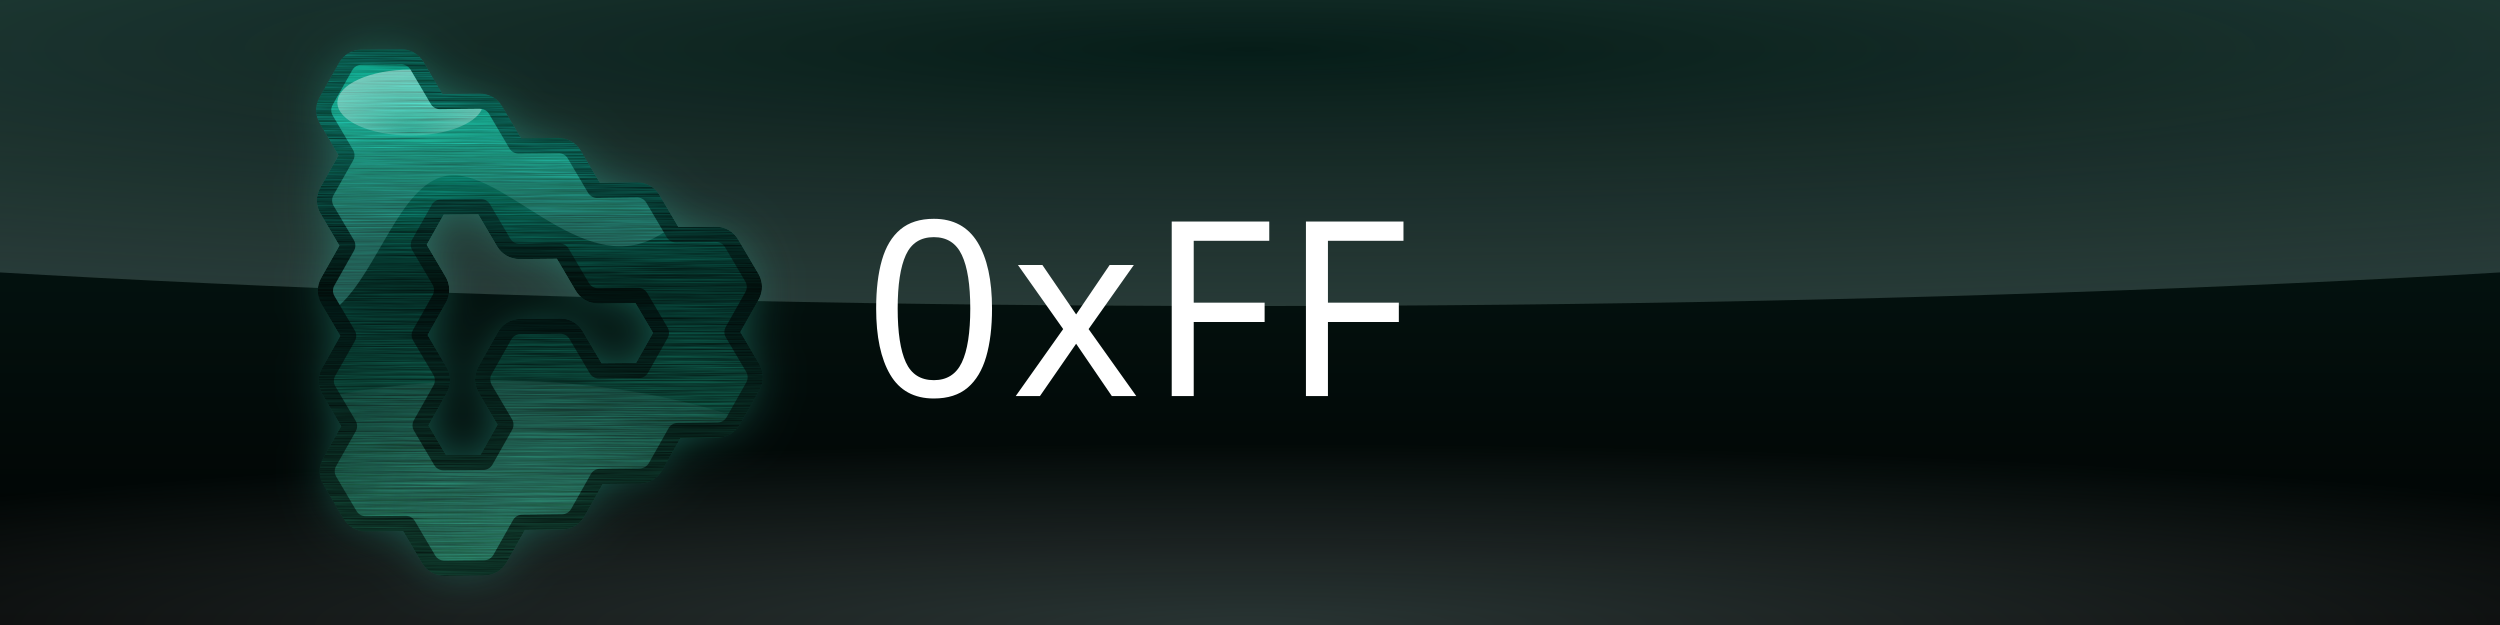
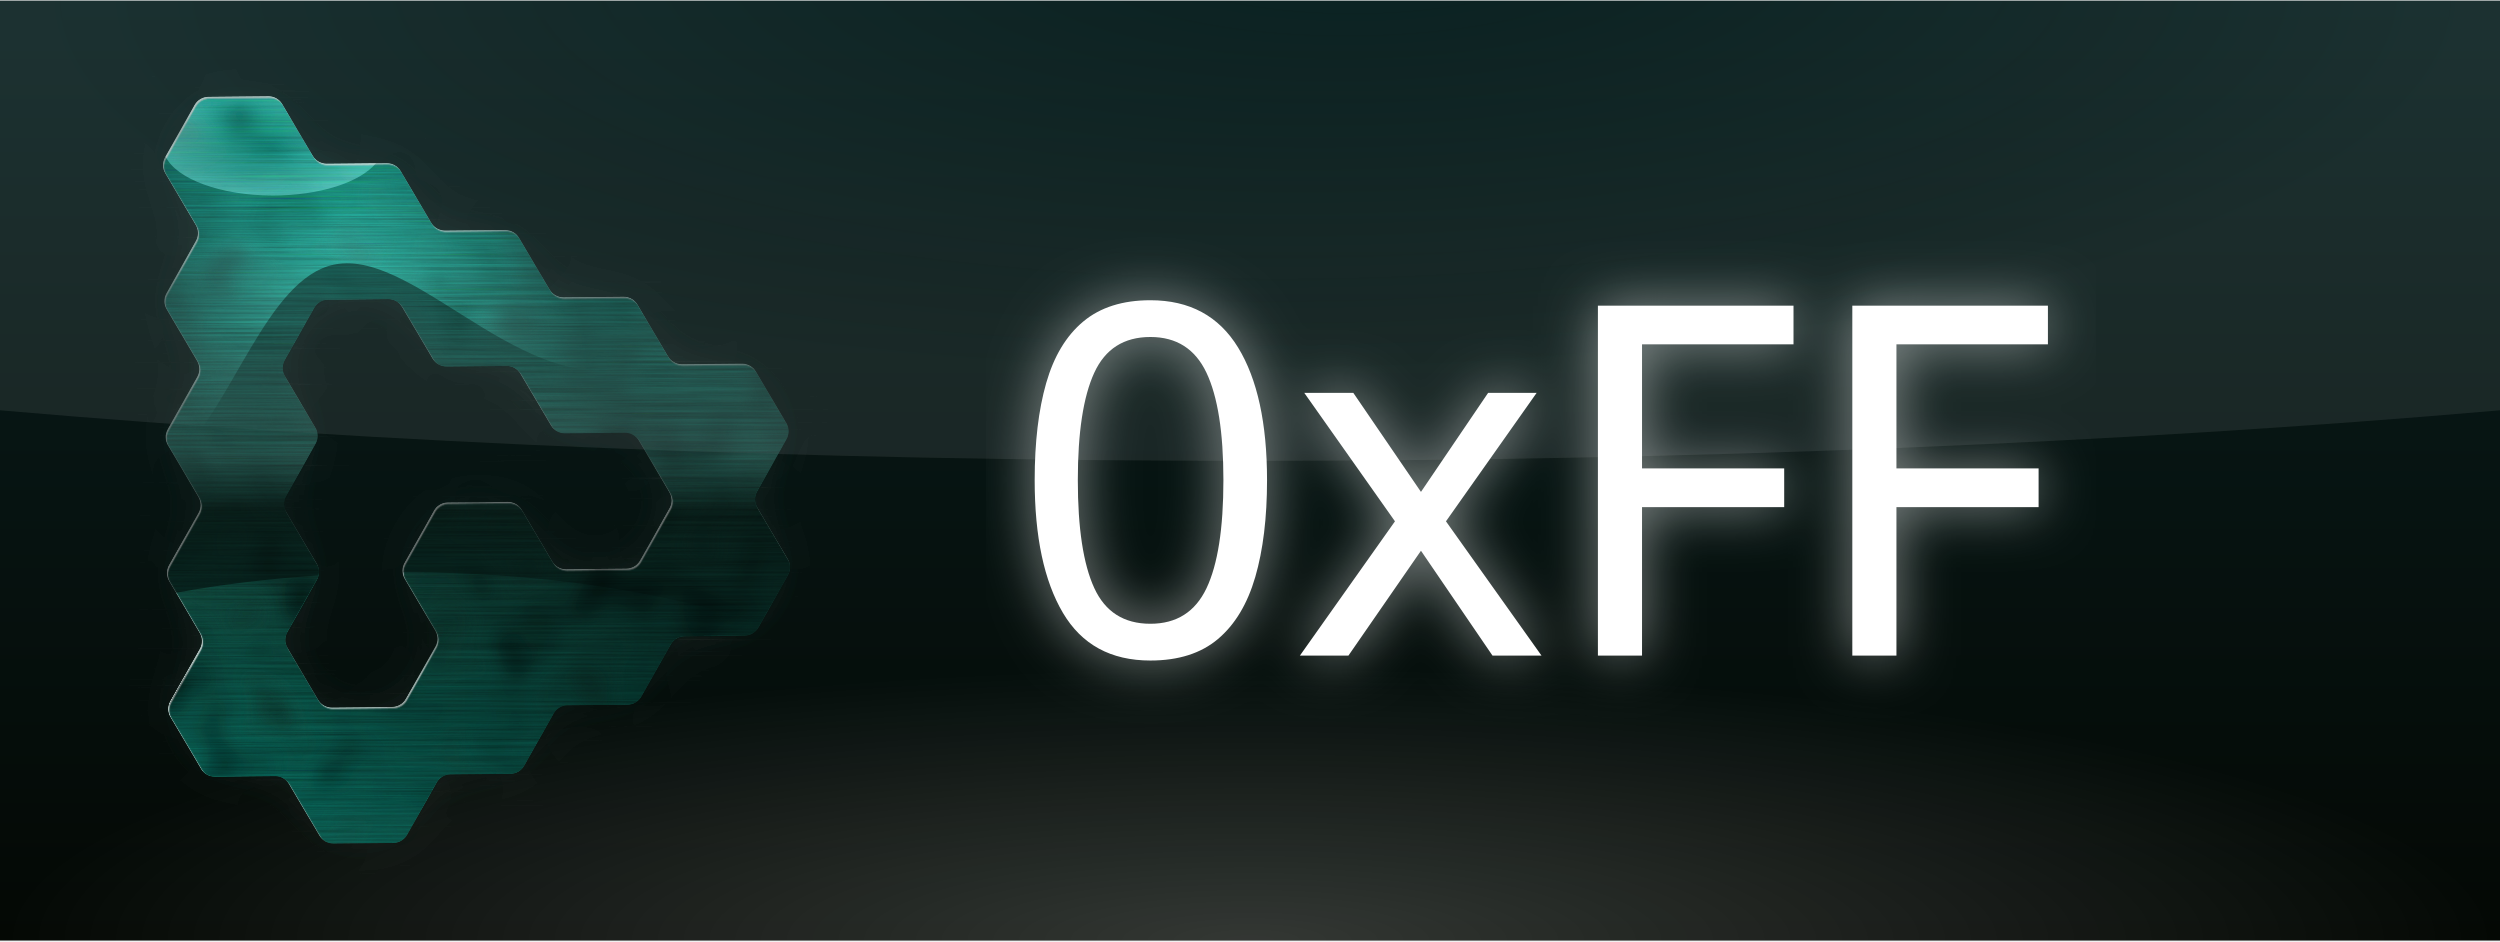
- <svg xmlns="http://www.w3.org/2000/svg" xmlns:xlink="http://www.w3.org/1999/xlink" width="2048" height="512" viewBox="0 0 682.667 170.667" version="1.1" id="svg1" xml:space="preserve">
+ <svg xmlns="http://www.w3.org/2000/svg" xmlns:xlink="http://www.w3.org/1999/xlink" width="1360" height="512" viewBox="0 0 453.334 170.667" version="1.1" id="svg1" xml:space="preserve">
  <defs id="defs1">
    <rect x="1484" y="1212" width="713.296" height="66.586" id="rect4" />
    <rect x="546" y="154" width="622.428" height="225.992" id="rect3" />
    <rect x="520" y="158" width="1342" height="222" id="rect2" />
    <rect x="444.063" y="62.225" width="691.931" height="71.43" id="rect1" />
    <rect x="1484" y="1212" width="1226.871" height="63.757" id="rect4-7" />
-     <linearGradient id="linearGradient12">
-       <stop style="stop-color:#a8dad5;stop-opacity:0.237;" offset="0" id="stop12" />
-       <stop style="stop-color:#e3f9f6;stop-opacity:0;" offset="1" id="stop11" />
-     </linearGradient>
-     <linearGradient id="linearGradient10">
-       <stop style="stop-color:#e1fbf8;stop-opacity:0;" offset="0" id="stop10" />
-       <stop style="stop-color:#aed4d1;stop-opacity:0.212;" offset="1" id="stop9" />
-     </linearGradient>
-     <linearGradient id="linearGradient5">
-       <stop style="stop-color:#061f1a;stop-opacity:1;" offset="0" id="stop5" />
-       <stop style="stop-color:#000000;stop-opacity:1;" offset="1" id="stop6" />
-     </linearGradient>
-     <linearGradient id="linearGradient59">
-       <stop style="stop-color:#90f2e5;stop-opacity:0.262;" offset="0" id="stop58" />
-       <stop style="stop-color:#e1fbf8;stop-opacity:0;" offset="1" id="stop59" />
-     </linearGradient>
-     <linearGradient id="linearGradient49">
-       <stop style="stop-color:#ffffff;stop-opacity:0.169;" offset="0" id="stop49" />
-       <stop style="stop-color:#ffffff;stop-opacity:0.846;" offset="1" id="stop48" />
-     </linearGradient>
-     <linearGradient id="linearGradient37">
-       <stop style="stop-color:#71eedf;stop-opacity:0.438;" offset="0" id="stop37" />
-       <stop style="stop-color:#e1fbf8;stop-opacity:0;" offset="1" id="stop38" />
-     </linearGradient>
    <linearGradient id="swatch17">
      <stop style="stop-color:#000000;stop-opacity:1;" offset="0" id="stop17" />
-     </linearGradient>
-     <linearGradient id="linearGradient16">
-       <stop style="stop-color:#134837;stop-opacity:1;" offset="0" id="stop13" />
-       <stop style="stop-color:#03211d;stop-opacity:1;" offset="0.503" id="stop14" />
-       <stop style="stop-color:#031914;stop-opacity:1;" offset="0.553" id="stop15" />
-       <stop style="stop-color:#0e8272;stop-opacity:1;" offset="0.885" id="stop16" />
-     </linearGradient>
-     <linearGradient id="linearGradient81-8">
-       <stop style="stop-color:#1f8769;stop-opacity:1;" offset="0" id="stop81-3" />
-       <stop style="stop-color:#084c40;stop-opacity:1;" offset="0.503" id="stop1" />
-       <stop style="stop-color:#074136;stop-opacity:1;" offset="0.553" id="stop2" />
-       <stop style="stop-color:#11d2b6;stop-opacity:1;" offset="0.885" id="stop82-7" />
    </linearGradient>
    <rect x="1484" y="1212" width="713.296" height="66.586" id="rect4-2" />
    <rect x="546" y="154" width="622.428" height="225.992" id="rect3-9" />
    <rect x="520" y="158" width="1342" height="222" id="rect2-5" />
    <rect x="444.063" y="62.225" width="691.931" height="71.43" id="rect1-5" />
    <rect x="1484" y="1212" width="1226.871" height="63.757" id="rect4-7-0" />
-     <linearGradient xlink:href="#linearGradient81-8" id="linearGradient82-5" x1="7.843" y1="156.935" x2="7.843" y2="18.102" gradientUnits="userSpaceOnUse" />
-     <linearGradient xlink:href="#linearGradient16" id="linearGradient13" x1="13.748" y1="146.034" x2="13.748" y2="29.003" gradientUnits="userSpaceOnUse" />
-     <linearGradient xlink:href="#linearGradient37" id="linearGradient38" x1="62.244" y1="73.355" x2="85.195" y2="-30.058" gradientUnits="userSpaceOnUse" gradientTransform="matrix(0.4706282,-0.09763492,0.1044491,0.6540577,57.99595,-248.2573)" />
-     <radialGradient xlink:href="#linearGradient49" id="radialGradient50" cx="52.466" cy="38.855" fx="52.466" fy="38.855" r="11.667" gradientTransform="matrix(3.231224,-0.05071122,-1.7588249e-7,2.021641,-78.38352,-328.5389)" gradientUnits="userSpaceOnUse" />
-     <radialGradient xlink:href="#linearGradient59" id="radialGradient58" cx="87.267" cy="154.833" fx="87.267" fy="154.833" r="53.727" gradientTransform="matrix(1.5523,-0.03451757,0.03060633,1.376406,-18.57324,-359.2038)" gradientUnits="userSpaceOnUse" />
-     <linearGradient xlink:href="#linearGradient5" id="linearGradient6" x1="-156.667" y1="-21.333" x2="-156.667" y2="149.333" gradientUnits="userSpaceOnUse" gradientTransform="matrix(4,0,0,1,691.6372,289.6517)" />
-     <radialGradient xlink:href="#linearGradient10" id="radialGradient8" cx="-156.667" cy="16.709" fx="-156.667" fy="16.709" r="109.837" gradientTransform="matrix(6.283262,0,0,0.638632,1049.348,271.0639)" gradientUnits="userSpaceOnUse" />
-     <radialGradient xlink:href="#linearGradient12" id="radialGradient10" gradientUnits="userSpaceOnUse" gradientTransform="matrix(4.448587,0,0,0.4521553,761.9158,431.4297)" cx="-156.667" cy="16.709" fx="-156.667" fy="16.709" r="109.837" />
-     <filter style="color-interpolation-filters:sRGB" id="filter14" x="-0.155" y="-0.13" width="1.31" height="1.26">
-       <feGaussianBlur stdDeviation="7.342" id="feGaussianBlur14" />
-     </filter>
+     <linearGradient xlink:href="#linearGradient5-2" id="linearGradient6" x1="-156.667" y1="-21.333" x2="-156.667" y2="149.333" gradientUnits="userSpaceOnUse" gradientTransform="matrix(4,0,0,1,691.6372,289.6517)" />
+     <radialGradient xlink:href="#linearGradient10-1" id="radialGradient8" cx="-133.939" cy="-421.023" fx="-122.985" fy="-439.466" r="109.837" gradientTransform="matrix(3.107629,-0.00105761,4.9153695e-4,0.6386319,624.2156,270.9222)" gradientUnits="userSpaceOnUse" />
+     <radialGradient xlink:href="#linearGradient12-5" id="radialGradient10" gradientUnits="userSpaceOnUse" gradientTransform="matrix(3.107628,0.00105829,-3.4823717e-4,0.4521552,594.6801,431.5615)" cx="-124.565" cy="-571.879" fx="-124.565" fy="-571.879" r="109.837" />
    <rect x="1484" y="1212" width="713.296" height="66.586" id="rect4-1" />
    <rect x="546" y="154" width="622.428" height="225.992" id="rect3-1" />
    <rect x="520" y="158" width="1342" height="222" id="rect2-3" />
    <rect x="444.063" y="62.225" width="691.931" height="71.43" id="rect1-8" />
    <rect x="1484" y="1212" width="1226.871" height="63.757" id="rect4-7-3" />
    <filter style="color-interpolation-filters:sRGB" id="filter7" x="-0.037" y="-0.031" width="1.073" height="1.062">
      <feTurbulence type="fractalNoise" numOctaves="4" baseFrequency="0.028 2.467" seed="0" result="result0" id="feTurbulence6" />
      <feColorMatrix result="result4" values="0" type="saturate" id="feColorMatrix6" />
      <feComposite in="SourceGraphic" in2="result4" operator="arithmetic" k1="1" k2="0" k3="-0.104" result="result2" id="feComposite6" k4="-0.104" />
      <feBlend result="result5" mode="normal" in="result2" in2="SourceGraphic" id="feBlend6" />
      <feComposite in="result5" in2="SourceGraphic" operator="in" result="result3" id="feComposite7" />
    </filter>
+     <linearGradient id="linearGradient4">
+       <stop style="stop-color:#ffffff;stop-opacity:0;" offset="0" id="stop4" />
+       <stop style="stop-color:#ffffff;stop-opacity:1;" offset="1" id="stop3" />
+     </linearGradient>
+     <linearGradient id="linearGradient8">
+       <stop style="stop-color:#12d7c0;stop-opacity:1;" offset="0" id="stop13-8" />
+       <stop style="stop-color:#007f6c;stop-opacity:0.754;" offset="0.475" id="stop14-2" />
+       <stop style="stop-color:#113f34;stop-opacity:1;" offset="0.558" id="stop16-4" />
+       <stop style="stop-color:#067e6f;stop-opacity:1;" offset="1" id="stop8" />
+     </linearGradient>
+     <linearGradient id="linearGradient12-5">
+       <stop style="stop-color:#ffffff;stop-opacity:0.19;" offset="0" id="stop12-1" />
+       <stop style="stop-color:#ffffff;stop-opacity:0;" offset="1" id="stop11-7" />
+     </linearGradient>
+     <linearGradient id="linearGradient10-1">
+       <stop style="stop-color:#e1fbf8;stop-opacity:0;" offset="0" id="stop10-1" />
+       <stop style="stop-color:#ffffff;stop-opacity:0.08;" offset="1" id="stop9-5" />
+     </linearGradient>
+     <linearGradient id="linearGradient5-2">
+       <stop style="stop-color:#092020;stop-opacity:1;" offset="0" id="stop5-7" />
+       <stop style="stop-color:#040804;stop-opacity:1;" offset="1" id="stop6-6" />
+     </linearGradient>
+     <linearGradient id="linearGradient59-1">
+       <stop style="stop-color:#ffffff;stop-opacity:1;" offset="0" id="stop58-4" />
+       <stop style="stop-color:#ffffff;stop-opacity:0;" offset="1" id="stop59-2" />
+     </linearGradient>
+     <rect x="1484" y="1212" width="713.296" height="66.586" id="rect4-13" />
+     <rect x="546" y="154" width="622.428" height="225.992" id="rect3-8" />
+     <rect x="520" y="158" width="1342" height="222" id="rect2-7" />
+     <rect x="444.063" y="62.225" width="691.931" height="71.43" id="rect1-4" />
+     <rect x="1484" y="1212" width="1226.871" height="63.757" id="rect4-7-6" />
+     <filter style="color-interpolation-filters:sRGB" id="filter7-8" x="-0.113" y="-0.095" width="1.228" height="1.192">
+       <feTurbulence type="fractalNoise" numOctaves="10" baseFrequency="0.028 2.467" seed="0" result="result0" id="feTurbulence6-6" />
+       <feComposite in="SourceGraphic" in2="result4" operator="arithmetic" k1="-0.924" k2="1.033" k3="1.359" result="result2" id="feComposite6-0" k4="-0.978" />
+       <feBlend result="result5" mode="darken" in="result2" in2="SourceGraphic" id="feBlend6-2" />
+       <feComposite operator="in" result="fbSourceGraphic" id="feComposite7-4" in2="SourceGraphic" in="result5" />
+       <feFlood id="feFlood43" result="flood" flood-opacity="0.754" flood-color="rgb(255,255,255)" in="result6" />
+       <feGaussianBlur id="feGaussianBlur43" result="blur" in="fbSourceGraphic" stdDeviation="0.1" />
+       <feOffset id="feOffset43" result="offset" in="blur" dx="0.2" dy="0.25" preserveAlpha="false" />
+       <feTurbulence id="feTurbulence1" type="fractalNoise" baseFrequency="0.067" numOctaves="2" seed="82" result="result7" />
+       <feBlend mode="overlay" id="feBlend3" in="flood" />
+       <feComposite id="feComposite43" result="comp1" operator="out" in="flood" in2="offset" />
+       <feComposite id="feComposite44" result="comp2" operator="atop" in="comp1" in2="fbSourceGraphic" />
+       <feComposite id="feComposite1" operator="out" in2="result7" result="result9" />
+       <feBlend mode="difference" id="feBlend2" result="result8" in2="result9" />
+     </filter>
+     <radialGradient xlink:href="#linearGradient59-1" id="radialGradient44" cx="117.776" cy="-81.421" fx="117.776" fy="-81.421" r="95.571" gradientTransform="matrix(0.6884716,-0.2751919,0.5185332,0.7421216,98.32759,-15.63242)" gradientUnits="userSpaceOnUse" />
+     <linearGradient xlink:href="#linearGradient59-1" id="linearGradient44" x1="36.107" y1="128.491" x2="143.56" y2="128.491" gradientUnits="userSpaceOnUse" />
+     <linearGradient xlink:href="#linearGradient8" id="linearGradient13-8" x1="14.148" y1="27.507" x2="14.148" y2="148.33" gradientUnits="userSpaceOnUse" />
+     <filter style="color-interpolation-filters:sRGB" id="filter1" x="-3.1599346e-05" y="-2.651551e-05" width="1" height="1">
+       <feGaussianBlur stdDeviation="0.001" id="feGaussianBlur1" />
+     </filter>
+     <filter style="color-interpolation-filters:sRGB" id="filter2" x="-0.111" y="-0.093" width="1.222" height="1.187">
+       <feGaussianBlur stdDeviation="5.27" id="feGaussianBlur2" />
+     </filter>
+     <radialGradient xlink:href="#linearGradient4" id="radialGradient3" cx="-187.313" cy="5.25" fx="-187.313" fy="5.25" r="19.079" gradientTransform="matrix(1,0,0,0.4717321,0,2.773372)" gradientUnits="userSpaceOnUse" />
+     <rect x="546" y="154" width="2187.287" height="187.327" id="rect8" />
+     <rect x="546" y="154" width="781.165" height="272.242" id="rect9" />
+     <rect x="546" y="154" width="781.165" height="272.242" id="rect10" />
+     <filter style="color-interpolation-filters:sRGB" id="filter10" x="-0.048" y="-0.175" width="1.095" height="1.349">
+       <feGaussianBlur stdDeviation="14.676" id="feGaussianBlur10" />
+     </filter>
  </defs>
  <g id="layer1">
    <g id="g1" transform="translate(133.5558,-2.184872)">
-       <rect style="fill:url(#linearGradient6);fill-rule:evenodd;stroke-width:5;stroke-linecap:square;paint-order:markers fill stroke" id="rect5" width="682.667" height="170.667" x="-276.363" y="268.318" transform="translate(142.8071,-266.1334)" />
-       <ellipse style="fill:url(#radialGradient8);fill-rule:evenodd;stroke-width:6.467;stroke-linecap:square;paint-order:markers fill stroke" id="path6" cx="64.97" cy="281.735" rx="690.136" ry="70.146" transform="translate(142.8071,-266.1334)" />
-       <ellipse style="fill:url(#radialGradient10);fill-rule:evenodd;stroke-width:4.579;stroke-linecap:square;paint-order:markers fill stroke" id="ellipse10" cx="64.97" cy="438.985" rx="488.62" ry="49.663" transform="translate(142.8071,-266.1334)" />
-       <text xml:space="preserve" id="text1" style="font-size:200px;line-height:1;font-family:HexaFont;-inkscape-font-specification:HexaFont;text-align:start;letter-spacing:6px;word-spacing:0px;white-space:pre;shape-inside:url(#rect3);display:inline;fill:#ffffff;fill-opacity:1;stroke:none;stroke-width:7.5;stroke-linecap:square;paint-order:markers fill stroke" x="-932.299" y="0" transform="matrix(0.3337784,0,0,0.3337784,-79.82086,5.526927)">
-         <tspan x="546" y="314" id="tspan2">0xFF</tspan>
-       </text>
+       <g id="g8" transform="matrix(0.6640628,0,0,0.9986407,-44.86636,0.1189677)">
+         <rect style="fill:url(#linearGradient6);fill-rule:evenodd;stroke-width:5;stroke-linecap:square;paint-order:markers fill stroke" id="rect6" width="682.667" height="170.667" x="-276.363" y="268.318" transform="translate(142.8071,-266.1334)" />
+         <path d="M 549.111,76.567 V 2.185 h -682.667 v 74.382 a 690.136,70.146 0 0 0 341.333,9.18 690.136,70.146 0 0 0 341.333,-9.18 z" style="fill:url(#radialGradient8);fill-rule:evenodd;stroke-width:6.467;stroke-linecap:square;paint-order:markers fill stroke" id="path7" />
+         <path d="m 549.111,137.315 a 488.62,49.663 0 0 0 -341.333,-14.127 488.62,49.663 0 0 0 -341.333,14.127 v 35.536 H 549.111 Z" style="fill:url(#radialGradient10);fill-rule:evenodd;stroke-width:4.579;stroke-linecap:square;paint-order:markers fill stroke" id="path8" />
+       </g>
+       <g id="g9">
+         <text xml:space="preserve" id="text9" style="font-size:266.311px;line-height:1;font-family:HexaFont;-inkscape-font-specification:HexaFont;text-align:start;letter-spacing:0px;word-spacing:49.933px;white-space:pre;shape-inside:url(#rect9);display:inline;fill:#ffffff;fill-opacity:1;stroke:none;stroke-width:7.5;stroke-linecap:square;stroke-dasharray:none;paint-order:markers fill stroke;filter:url(#filter10);opacity:0.5" x="-932.299" y="0" transform="matrix(0.3337784,0,0,0.3337784,-132.5315,-1.439155)">
+           <tspan x="546" y="367.049" id="tspan1">0xFF</tspan>
+         </text>
+         <text xml:space="preserve" id="text10" style="font-size:266.311px;line-height:1;font-family:HexaFont;-inkscape-font-specification:HexaFont;text-align:start;letter-spacing:0px;word-spacing:49.933px;white-space:pre;shape-inside:url(#rect10);display:inline;fill:#ffffff;fill-opacity:1;stroke:none;stroke-width:7.5;stroke-linecap:square;stroke-dasharray:none;paint-order:markers fill stroke" x="-932.299" y="0" transform="matrix(0.3337784,0,0,0.3337784,-132.5315,-1.439155)">
+           <tspan x="546" y="367.049" id="tspan2">0xFF</tspan>
+         </text>
+       </g>
    </g>
-     <g id="g2" transform="translate(20.94089,289.6519)">
-       <path id="path12" style="opacity:0.501;fill:#3ae8c9;fill-opacity:1;stroke:none;stroke-width:8.333;stroke-linecap:round;stroke-linejoin:round;stroke-dasharray:none;stroke-opacity:1;paint-order:stroke fill markers;filter:url(#filter14)" d="m -21.469,21.188 5.542,9.388 a 2.887,2.887 29.445 0 0 2.514,1.419 l 10.901,-0.106 a 2.887,2.887 29.443 0 1 2.514,1.419 l 5.543,9.388 a 2.887,2.887 29.443 0 0 2.514,1.419 L 18.96,44.009 a 2.887,2.887 29.443 0 1 2.514,1.419 l 5.543,9.388 a 2.887,2.887 29.443 0 0 2.514,1.419 L 40.431,56.129 a 2.887,2.887 29.444 0 1 2.514,1.419 l 5.542,9.388 a 2.887,2.887 29.445 0 0 2.514,1.419 l 10.902,-0.106 a 2.887,2.887 29.445 0 1 2.514,1.419 l 5.542,9.388 a 2.887,2.887 89.445 0 1 0.028,2.887 l -5.359,9.494 a 2.887,2.887 89.443 0 0 0.028,2.887 l 5.542,9.387 a 2.887,2.887 89.443 0 1 0.028,2.887 l -5.359,9.494 a 2.887,2.887 149.444 0 1 -2.486,1.468 l -10.901,0.106 a 2.887,2.887 149.444 0 0 -2.486,1.468 l -5.359,9.493 a 2.887,2.887 149.444 0 1 -2.486,1.468 l -10.901,0.106 a 2.887,2.887 149.444 0 0 -2.486,1.468 l -5.359,9.493 a 2.887,2.887 149.444 0 1 -2.486,1.468 l -10.901,0.106 a 2.887,2.887 149.444 0 0 -2.486,1.468 l -5.359,9.494 a 2.887,2.887 149.445 0 1 -2.486,1.468 l -10.902,0.105 a 2.887,2.887 29.445 0 1 -2.514,-1.419 l -5.542,-9.387 a 2.887,2.887 29.445 0 0 -2.514,-1.419 l -10.901,0.105 a 2.887,2.887 29.445 0 1 -2.514,-1.419 l -5.543,-9.388 a 2.887,2.887 89.444 0 1 -0.028,-2.887 l 5.359,-9.493 a 2.887,2.887 89.445 0 0 -0.028,-2.887 l -5.542,-9.388 a 2.887,2.887 89.444 0 1 -0.028,-2.887 l 5.359,-9.493 a 2.887,2.887 89.444 0 0 -0.028,-2.887 l -5.542,-9.388 a 2.887,2.887 89.445 0 1 -0.028,-2.887 l 5.359,-9.494 a 2.887,2.887 89.443 0 0 -0.028,-2.887 l -5.542,-9.387 a 2.887,2.887 89.443 0 1 -0.028,-2.887 l 5.359,-9.494 a 2.887,2.887 89.445 0 0 -0.028,-2.887 l -5.542,-9.388 a 2.887,2.887 89.444 0 1 -0.028,-2.887 l 5.359,-9.493 a 2.887,2.887 149.443 0 1 2.486,-1.468 l 10.902,-0.106 a 2.887,2.887 29.445 0 1 2.514,1.419 z m 19.196,35.356 -10.901,0.106 a 2.887,2.887 149.444 0 0 -2.486,1.468 l -5.359,9.494 a 2.887,2.887 89.444 0 0 0.028,2.887 l 5.542,9.387 a 2.887,2.887 89.443 0 1 0.028,2.887 l -5.359,9.494 a 2.887,2.887 89.444 0 0 0.028,2.887 l 5.542,9.388 a 2.887,2.887 89.446 0 1 0.028,2.887 l -5.359,9.493 a 2.887,2.887 89.444 0 0 0.028,2.887 l 5.543,9.388 a 2.887,2.887 29.443 0 0 2.514,1.419 l 10.901,-0.106 a 2.887,2.887 149.444 0 0 2.486,-1.468 l 5.359,-9.493 a 2.887,2.887 89.444 0 0 -0.028,-2.887 l -5.543,-9.388 a 2.887,2.887 89.444 0 1 -0.028,-2.887 L 6.051,94.891 A 2.887,2.887 149.445 0 1 8.537,93.424 L 19.438,93.319 a 2.887,2.887 29.445 0 1 2.514,1.419 l 5.543,9.388 a 2.887,2.887 29.443 0 0 2.514,1.419 l 10.901,-0.106 a 2.887,2.887 149.444 0 0 2.486,-1.468 l 5.359,-9.494 a 2.887,2.887 89.444 0 0 -0.028,-2.887 l -5.542,-9.387 A 2.887,2.887 29.445 0 0 40.67,80.784 L 29.769,80.89 a 2.887,2.887 29.446 0 1 -2.514,-1.419 L 21.713,70.082 A 2.887,2.887 29.445 0 0 19.199,68.663 L 8.298,68.769 A 2.887,2.887 29.443 0 1 5.784,67.35 L 0.241,57.962 A 2.887,2.887 29.443 0 0 -2.272,56.543 Z" transform="translate(112.6149,-291.8367)" />
-       <path id="path22-5" style="fill:url(#linearGradient82-5);stroke:url(#linearGradient13);stroke-width:8.333;stroke-linecap:round;stroke-linejoin:round;stroke-dasharray:none;stroke-opacity:1;paint-order:stroke fill markers;filter:url(#filter7)" d="m -21.469,21.188 5.542,9.388 a 2.887,2.887 29.445 0 0 2.514,1.419 l 10.901,-0.106 a 2.887,2.887 29.443 0 1 2.514,1.419 l 5.543,9.388 a 2.887,2.887 29.443 0 0 2.514,1.419 L 18.96,44.009 a 2.887,2.887 29.443 0 1 2.514,1.419 l 5.543,9.388 a 2.887,2.887 29.443 0 0 2.514,1.419 L 40.431,56.129 a 2.887,2.887 29.444 0 1 2.514,1.419 l 5.542,9.388 a 2.887,2.887 29.445 0 0 2.514,1.419 l 10.902,-0.106 a 2.887,2.887 29.445 0 1 2.514,1.419 l 5.542,9.388 a 2.887,2.887 89.445 0 1 0.028,2.887 l -5.359,9.494 a 2.887,2.887 89.443 0 0 0.028,2.887 l 5.542,9.387 a 2.887,2.887 89.443 0 1 0.028,2.887 l -5.359,9.494 a 2.887,2.887 149.444 0 1 -2.486,1.468 l -10.901,0.106 a 2.887,2.887 149.444 0 0 -2.486,1.468 l -5.359,9.493 a 2.887,2.887 149.444 0 1 -2.486,1.468 l -10.901,0.106 a 2.887,2.887 149.444 0 0 -2.486,1.468 l -5.359,9.493 a 2.887,2.887 149.444 0 1 -2.486,1.468 l -10.901,0.106 a 2.887,2.887 149.444 0 0 -2.486,1.468 l -5.359,9.494 a 2.887,2.887 149.445 0 1 -2.486,1.468 l -10.902,0.105 a 2.887,2.887 29.445 0 1 -2.514,-1.419 l -5.542,-9.387 a 2.887,2.887 29.445 0 0 -2.514,-1.419 l -10.901,0.105 a 2.887,2.887 29.445 0 1 -2.514,-1.419 l -5.543,-9.388 a 2.887,2.887 89.444 0 1 -0.028,-2.887 l 5.359,-9.493 a 2.887,2.887 89.445 0 0 -0.028,-2.887 l -5.542,-9.388 a 2.887,2.887 89.444 0 1 -0.028,-2.887 l 5.359,-9.493 a 2.887,2.887 89.444 0 0 -0.028,-2.887 l -5.542,-9.388 a 2.887,2.887 89.445 0 1 -0.028,-2.887 l 5.359,-9.494 a 2.887,2.887 89.443 0 0 -0.028,-2.887 l -5.542,-9.387 a 2.887,2.887 89.443 0 1 -0.028,-2.887 l 5.359,-9.494 a 2.887,2.887 89.445 0 0 -0.028,-2.887 l -5.542,-9.388 a 2.887,2.887 89.444 0 1 -0.028,-2.887 l 5.359,-9.493 a 2.887,2.887 149.443 0 1 2.486,-1.468 l 10.902,-0.106 a 2.887,2.887 29.445 0 1 2.514,1.419 z m 19.196,35.356 -10.901,0.106 a 2.887,2.887 149.444 0 0 -2.486,1.468 l -5.359,9.494 a 2.887,2.887 89.444 0 0 0.028,2.887 l 5.542,9.387 a 2.887,2.887 89.443 0 1 0.028,2.887 l -5.359,9.494 a 2.887,2.887 89.444 0 0 0.028,2.887 l 5.542,9.388 a 2.887,2.887 89.446 0 1 0.028,2.887 l -5.359,9.493 a 2.887,2.887 89.444 0 0 0.028,2.887 l 5.543,9.388 a 2.887,2.887 29.443 0 0 2.514,1.419 l 10.901,-0.106 a 2.887,2.887 149.444 0 0 2.486,-1.468 l 5.359,-9.493 a 2.887,2.887 89.444 0 0 -0.028,-2.887 l -5.543,-9.388 a 2.887,2.887 89.444 0 1 -0.028,-2.887 L 6.051,94.891 A 2.887,2.887 149.445 0 1 8.537,93.424 L 19.438,93.319 a 2.887,2.887 29.445 0 1 2.514,1.419 l 5.543,9.388 a 2.887,2.887 29.443 0 0 2.514,1.419 l 10.901,-0.106 a 2.887,2.887 149.444 0 0 2.486,-1.468 l 5.359,-9.494 a 2.887,2.887 89.444 0 0 -0.028,-2.887 l -5.542,-9.387 A 2.887,2.887 29.445 0 0 40.67,80.784 L 29.769,80.89 a 2.887,2.887 29.446 0 1 -2.514,-1.419 L 21.713,70.082 A 2.887,2.887 29.445 0 0 19.199,68.663 L 8.298,68.769 A 2.887,2.887 29.443 0 1 5.784,67.35 L 0.241,57.962 A 2.887,2.887 29.443 0 0 -2.272,56.543 Z" transform="translate(112.6149,-291.8367)" />
-       <path id="path39" style="opacity:0.603;fill:url(#linearGradient38);fill-rule:evenodd;stroke-width:1.595;stroke-linecap:square;paint-order:markers fill stroke" d="m 88.632,-272.068 -10.902,0.106 a 2.887,2.887 84.874 0 0 -2.486,1.467 l -5.359,9.493 a 2.887,2.887 71.34 0 0 0.028,2.887 l 5.542,9.388 a 2.887,2.887 86.73 0 1 0.028,2.887 l -5.359,9.493 a 2.887,2.887 80.541 0 0 0.028,2.887 l 5.542,9.387 a 2.887,2.887 86.013 0 1 0.028,2.887 l -5.359,9.494 a 2.887,2.887 85.486 0 0 0.028,2.887 l 1.445,2.449 c 10.4,-9.594 16.529,-32.67 28.719,-35.199 15.533,-3.205 36.881,28.05 57.604,16.641 0.751,-0.413 1.466,-0.835 2.192,-1.254 l -4.794,-8.121 a 2.887,2.887 2.802 0 0 -2.514,-1.419 l -10.901,0.106 a 2.887,2.887 87.095 0 1 -2.514,-1.419 l -5.542,-9.388 a 2.887,2.887 80.717 0 0 -2.514,-1.419 l -10.901,0.105 a 2.887,2.887 85.495 0 1 -2.514,-1.419 l -5.542,-9.388 a 2.887,2.887 85.495 0 0 -2.514,-1.419 l -10.901,0.106 a 2.887,2.887 78.134 0 1 -2.514,-1.419 l -5.542,-9.388 a 2.887,2.887 85.276 0 0 -2.514,-1.419 z" />
-       <path id="path47" style="opacity:0.603;fill:url(#radialGradient50);fill-rule:evenodd;stroke:none;stroke-width:3.27;stroke-linecap:square;paint-order:markers fill stroke" d="m 91.145,-270.649 a 19.956,9 0 0 0 -19.956,9 19.956,9 0 0 0 19.956,9 19.956,9 0 0 0 19.492,-7.161 2.887,2.887 0 0 0 -0.535,-0.138 l -10.901,0.106 a 2.887,2.887 0 0 1 -2.514,-1.419 z" />
-       <path id="path55" style="opacity:0.603;fill:url(#radialGradient58);fill-opacity:1;fill-rule:evenodd;stroke:none;stroke-width:2.5;stroke-linecap:square;paint-order:markers fill stroke" d="m 113.785,-185.753 a 108.486,47.612 0 0 0 -0.775,0.022 2.887,2.887 0 0 0 0.325,1.167 l 5.542,9.388 a 2.887,2.887 0 0 1 0.028,2.887 l -5.359,9.493 a 2.887,2.887 0 0 1 -2.486,1.467 l -10.901,0.106 a 2.887,2.887 0 0 1 -2.514,-1.419 l -5.543,-9.389 a 2.887,2.887 0 0 1 -0.028,-2.886 l 5.359,-9.493 a 2.887,2.887 0 0 0 0.295,-0.77 108.486,47.612 0 0 0 -25.854,3.137 l 4.299,7.281 a 2.887,2.887 0 0 1 0.028,2.887 l -5.359,9.493 a 2.887,2.887 0 0 0 0.028,2.887 l 5.542,9.388 a 2.887,2.887 0 0 0 2.514,1.419 l 10.901,-0.105 a 2.887,2.887 0 0 1 2.514,1.419 l 5.542,9.387 a 2.887,2.887 0 0 0 2.514,1.419 l 10.902,-0.105 a 2.887,2.887 0 0 0 2.486,-1.467 l 5.359,-9.494 a 2.887,2.887 0 0 1 2.486,-1.467 l 10.901,-0.106 a 2.887,2.887 0 0 0 2.486,-1.467 l 5.359,-9.493 a 2.887,2.887 0 0 1 2.486,-1.467 l 10.902,-0.106 a 2.887,2.887 0 0 0 2.486,-1.467 l 5.359,-9.493 a 2.887,2.887 0 0 1 2.486,-1.467 l 10.901,-0.105 a 2.887,2.887 0 0 0 2.486,-1.468 l 0.441,-0.782 a 108.486,47.612 0 0 0 -64.137,-9.226 z" />
+     <g id="g18" transform="translate(236.4047,21.20854)">
+       <g id="path22" style="opacity:1;filter:url(#filter7-8)" transform="translate(-163.748,-23.51841)">
+         <path id="path12-5" style="opacity:0.297;mix-blend-mode:normal;fill:#72efd8;fill-opacity:1;stroke:none;stroke-width:8.333;stroke-linecap:round;stroke-linejoin:round;stroke-dasharray:none;stroke-opacity:1;paint-order:stroke fill markers;filter:url(#filter2)" d="m -21.469,21.188 5.542,9.388 a 2.887,2.887 29.445 0 0 2.514,1.419 l 10.901,-0.106 a 2.887,2.887 29.443 0 1 2.514,1.419 l 5.543,9.388 a 2.887,2.887 29.443 0 0 2.514,1.419 L 18.96,44.009 a 2.887,2.887 29.443 0 1 2.514,1.419 l 5.543,9.388 a 2.887,2.887 29.443 0 0 2.514,1.419 L 40.431,56.129 a 2.887,2.887 29.444 0 1 2.514,1.419 l 5.542,9.388 a 2.887,2.887 29.445 0 0 2.514,1.419 l 10.902,-0.106 a 2.887,2.887 29.445 0 1 2.514,1.419 l 5.542,9.388 a 2.887,2.887 89.445 0 1 0.028,2.887 l -5.359,9.494 a 2.887,2.887 89.443 0 0 0.028,2.887 l 5.542,9.387 a 2.887,2.887 89.443 0 1 0.028,2.887 l -5.359,9.494 a 2.887,2.887 149.444 0 1 -2.486,1.468 l -10.901,0.106 a 2.887,2.887 149.444 0 0 -2.486,1.468 l -5.359,9.493 a 2.887,2.887 149.444 0 1 -2.486,1.468 l -10.901,0.106 a 2.887,2.887 149.444 0 0 -2.486,1.468 l -5.359,9.493 a 2.887,2.887 149.444 0 1 -2.486,1.468 l -10.901,0.106 a 2.887,2.887 149.444 0 0 -2.486,1.468 l -5.359,9.494 a 2.887,2.887 149.445 0 1 -2.486,1.468 l -10.902,0.105 a 2.887,2.887 29.445 0 1 -2.514,-1.419 l -5.542,-9.387 a 2.887,2.887 29.445 0 0 -2.514,-1.419 l -10.901,0.105 a 2.887,2.887 29.445 0 1 -2.514,-1.419 l -5.543,-9.388 a 2.887,2.887 89.444 0 1 -0.028,-2.887 l 5.359,-9.493 a 2.887,2.887 89.445 0 0 -0.028,-2.887 l -5.542,-9.388 a 2.887,2.887 89.444 0 1 -0.028,-2.887 l 5.359,-9.493 a 2.887,2.887 89.444 0 0 -0.028,-2.887 l -5.542,-9.388 a 2.887,2.887 89.445 0 1 -0.028,-2.887 l 5.359,-9.494 a 2.887,2.887 89.443 0 0 -0.028,-2.887 l -5.542,-9.387 a 2.887,2.887 89.443 0 1 -0.028,-2.887 l 5.359,-9.494 a 2.887,2.887 89.445 0 0 -0.028,-2.887 l -5.542,-9.388 a 2.887,2.887 89.444 0 1 -0.028,-2.887 l 5.359,-9.493 a 2.887,2.887 149.443 0 1 2.486,-1.468 l 10.902,-0.106 a 2.887,2.887 29.445 0 1 2.514,1.419 z m 19.196,35.356 -10.901,0.106 a 2.887,2.887 149.444 0 0 -2.486,1.468 l -5.359,9.494 a 2.887,2.887 89.444 0 0 0.028,2.887 l 5.542,9.387 a 2.887,2.887 89.443 0 1 0.028,2.887 l -5.359,9.494 a 2.887,2.887 89.444 0 0 0.028,2.887 l 5.542,9.388 a 2.887,2.887 89.446 0 1 0.028,2.887 l -5.359,9.493 a 2.887,2.887 89.444 0 0 0.028,2.887 l 5.543,9.388 a 2.887,2.887 29.443 0 0 2.514,1.419 l 10.901,-0.106 a 2.887,2.887 149.444 0 0 2.486,-1.468 l 5.359,-9.493 a 2.887,2.887 89.444 0 0 -0.028,-2.887 l -5.543,-9.388 a 2.887,2.887 89.444 0 1 -0.028,-2.887 L 6.051,94.891 A 2.887,2.887 149.445 0 1 8.537,93.424 L 19.438,93.319 a 2.887,2.887 29.445 0 1 2.514,1.419 l 5.543,9.388 a 2.887,2.887 29.443 0 0 2.514,1.419 l 10.901,-0.106 a 2.887,2.887 149.444 0 0 2.486,-1.468 l 5.359,-9.494 a 2.887,2.887 89.444 0 0 -0.028,-2.887 l -5.542,-9.387 A 2.887,2.887 29.445 0 0 40.67,80.784 L 29.769,80.89 a 2.887,2.887 29.446 0 1 -2.514,-1.419 L 21.713,70.082 A 2.887,2.887 29.445 0 0 19.199,68.663 L 8.298,68.769 A 2.887,2.887 29.443 0 1 5.784,67.35 L 0.241,57.962 A 2.887,2.887 29.443 0 0 -2.272,56.543 Z" />
+         <path style="baseline-shift:baseline;display:inline;overflow:visible;opacity:1;vector-effect:none;fill:url(#linearGradient13-8);stroke-linecap:round;stroke-linejoin:round;paint-order:stroke markers fill;enable-background:accumulate;stop-color:#000000;stop-opacity:1" d="m -21.469,21.188 5.542,9.388 a 2.887,2.887 29.445 0 0 2.514,1.419 l 10.901,-0.106 a 2.887,2.887 29.443 0 1 2.514,1.419 l 5.543,9.388 a 2.887,2.887 29.443 0 0 2.514,1.419 L 18.96,44.009 a 2.887,2.887 29.443 0 1 2.514,1.419 l 5.543,9.388 a 2.887,2.887 29.443 0 0 2.514,1.419 L 40.431,56.129 a 2.887,2.887 29.444 0 1 2.514,1.419 l 5.542,9.388 a 2.887,2.887 29.445 0 0 2.514,1.419 l 10.902,-0.106 a 2.887,2.887 29.445 0 1 2.514,1.419 l 5.542,9.388 a 2.887,2.887 89.445 0 1 0.028,2.887 l -5.359,9.494 a 2.887,2.887 89.443 0 0 0.028,2.887 l 5.542,9.387 a 2.887,2.887 89.443 0 1 0.028,2.887 l -5.359,9.494 a 2.887,2.887 149.444 0 1 -2.486,1.468 l -10.901,0.106 a 2.887,2.887 149.444 0 0 -2.486,1.468 l -5.359,9.493 a 2.887,2.887 149.444 0 1 -2.486,1.468 l -10.901,0.106 a 2.887,2.887 149.444 0 0 -2.486,1.468 l -5.359,9.493 a 2.887,2.887 149.444 0 1 -2.486,1.468 l -10.901,0.106 a 2.887,2.887 149.444 0 0 -2.486,1.468 l -5.359,9.494 a 2.887,2.887 149.445 0 1 -2.486,1.468 l -10.902,0.105 a 2.887,2.887 29.445 0 1 -2.514,-1.419 l -5.542,-9.387 a 2.887,2.887 29.445 0 0 -2.514,-1.419 l -10.901,0.105 a 2.887,2.887 29.445 0 1 -2.514,-1.419 l -5.543,-9.388 a 2.887,2.887 89.444 0 1 -0.028,-2.887 l 5.359,-9.493 a 2.887,2.887 89.445 0 0 -0.028,-2.887 l -5.542,-9.388 a 2.887,2.887 89.444 0 1 -0.028,-2.887 l 5.359,-9.493 a 2.887,2.887 89.444 0 0 -0.028,-2.887 l -5.542,-9.388 a 2.887,2.887 89.445 0 1 -0.028,-2.887 l 5.359,-9.494 a 2.887,2.887 89.443 0 0 -0.028,-2.887 l -5.542,-9.387 a 2.887,2.887 89.443 0 1 -0.028,-2.887 l 5.359,-9.494 a 2.887,2.887 89.445 0 0 -0.028,-2.887 l -5.542,-9.388 a 2.887,2.887 89.444 0 1 -0.028,-2.887 l 5.359,-9.493 a 2.887,2.887 149.443 0 1 2.486,-1.468 l 10.902,-0.106 a 2.887,2.887 29.445 0 1 2.514,1.419 z m 19.196,35.356 -10.901,0.106 a 2.887,2.887 149.444 0 0 -2.486,1.468 l -5.359,9.494 a 2.887,2.887 89.444 0 0 0.028,2.887 l 5.542,9.387 a 2.887,2.887 89.443 0 1 0.028,2.887 l -5.359,9.494 a 2.887,2.887 89.444 0 0 0.028,2.887 l 5.542,9.388 a 2.887,2.887 89.446 0 1 0.028,2.887 l -5.359,9.493 a 2.887,2.887 89.444 0 0 0.028,2.887 l 5.543,9.388 a 2.887,2.887 29.443 0 0 2.514,1.419 l 10.901,-0.106 a 2.887,2.887 149.444 0 0 2.486,-1.468 l 5.359,-9.493 a 2.887,2.887 89.444 0 0 -0.028,-2.887 l -5.543,-9.388 a 2.887,2.887 89.444 0 1 -0.028,-2.887 L 6.051,94.891 A 2.887,2.887 149.445 0 1 8.537,93.424 L 19.438,93.319 a 2.887,2.887 29.445 0 1 2.514,1.419 l 5.543,9.388 a 2.887,2.887 29.443 0 0 2.514,1.419 l 10.901,-0.106 a 2.887,2.887 149.444 0 0 2.486,-1.468 l 5.359,-9.494 a 2.887,2.887 89.444 0 0 -0.028,-2.887 l -5.542,-9.387 A 2.887,2.887 29.445 0 0 40.67,80.784 L 29.769,80.89 a 2.887,2.887 29.446 0 1 -2.514,-1.419 L 21.713,70.082 A 2.887,2.887 29.445 0 0 19.199,68.663 L 8.298,68.769 A 2.887,2.887 29.443 0 1 5.784,67.35 L 0.241,57.962 A 2.887,2.887 29.443 0 0 -2.272,56.543 Z" id="path15" />
+       </g>
+       <g id="g4">
+         <path id="path39-0" style="opacity:1;mix-blend-mode:overlay;fill:url(#radialGradient44);fill-rule:evenodd;stroke-width:2.828;stroke-linecap:square;paint-order:markers fill stroke" d="m 115.848,-167.961 -22.456,-3.19 a 6.019,4.353 4.029 0 0 -5.594,1.409 l -14.139,12.404 a 6.02,4.353 4.029 0 0 -0.891,4.281 l 8.315,15.595 a 6.02,4.353 4.029 0 1 -0.891,4.281 l -14.141,12.404 a 6.019,4.353 4.029 0 0 -0.891,4.281 l 8.316,15.594 a 6.019,4.353 4.029 0 1 -0.891,4.281 l -14.139,12.405 a 6.02,4.353 4.029 0 0 -0.891,4.281 l 2.168,4.067 c 24.541,-11.005 44.726,-43.273 70.627,-43.273 32.999,0.026 66.639,52.834 113.008,42.312 1.679,-0.381 3.289,-0.785 4.92,-1.183 l -7.192,-13.49 a 6.019,4.353 4.029 0 0 -4.705,-2.872 l -22.455,-3.19 a 6.019,4.353 4.029 0 1 -4.704,-2.872 l -8.315,-15.595 a 6.019,4.353 4.029 0 0 -4.705,-2.871 l -22.455,-3.191 a 6.019,4.353 4.029 0 1 -4.704,-2.871 l -8.315,-15.595 a 6.019,4.353 4.029 0 0 -4.705,-2.872 l -22.455,-3.19 a 6.019,4.353 4.029 0 1 -4.704,-2.872 l -8.315,-15.595 a 6.019,4.353 4.029 0 0 -4.704,-2.872 z" transform="matrix(0.4706282,-0.09763492,0.1044491,0.6540577,-224.709,117.4167)" />
+         <path d="m -187.731,-3.75 -10.902,0.106 a 2.887,2.887 84.874 0 0 -2.486,1.467 l -0.868,1.538 -4.405,7.804 a 19.956,9 0 0 0 19.498,7.084 19.956,9 0 0 0 18.66,-5.86 l -8.927,0.087 a 2.887,2.887 78.134 0 1 -2.514,-1.419 l -0.083,-0.142 a 2.887,2.887 0 0 1 -6.5e-4,0 l -5.458,-9.246 a 2.887,2.887 85.276 0 0 -1.593,-1.278 2.887,2.887 85.276 0 0 -0.727,-0.137 2.887,2.887 85.276 0 0 -0.193,-0.005 z" style="opacity:1;mix-blend-mode:soft-light;fill:url(#radialGradient3);fill-rule:evenodd;stroke-width:2.828;stroke-linecap:square;paint-order:markers fill stroke" id="path2" />
+         <path id="path55-9" style="opacity:1;mix-blend-mode:overlay;fill:url(#linearGradient44);fill-rule:evenodd;stroke:none;stroke-width:2.5;stroke-linecap:square;paint-order:markers fill stroke" d="m 79.422,103.898 a 108.486,47.612 0 0 0 -0.775,0.022 2.887,2.887 0 0 0 0.325,1.167 l 5.542,9.388 a 2.887,2.887 0 0 1 0.028,2.887 l -5.359,9.493 a 2.887,2.887 0 0 1 -2.486,1.467 l -10.901,0.106 a 2.887,2.887 0 0 1 -2.514,-1.419 l -5.543,-9.389 a 2.887,2.887 0 0 1 -0.028,-2.886 l 5.359,-9.493 a 2.887,2.887 0 0 0 0.295,-0.77 108.486,47.612 0 0 0 -25.854,3.137 l 4.299,7.281 a 2.887,2.887 0 0 1 0.028,2.887 l -5.359,9.493 a 2.887,2.887 0 0 0 0.028,2.887 l 5.542,9.388 a 2.887,2.887 0 0 0 2.514,1.419 l 10.901,-0.105 a 2.887,2.887 0 0 1 2.514,1.419 l 5.542,9.387 a 2.887,2.887 0 0 0 2.514,1.419 l 10.902,-0.105 a 2.887,2.887 0 0 0 2.486,-1.467 l 5.359,-9.494 a 2.887,2.887 0 0 1 2.486,-1.467 l 10.901,-0.106 a 2.887,2.887 0 0 0 2.486,-1.467 l 5.359,-9.493 a 2.887,2.887 0 0 1 2.486,-1.467 l 10.902,-0.106 a 2.887,2.887 0 0 0 2.486,-1.467 l 5.359,-9.493 a 2.887,2.887 0 0 1 2.486,-1.467 l 10.901,-0.105 a 2.887,2.887 0 0 0 2.486,-1.468 l 0.441,-0.782 A 108.486,47.612 0 0 0 79.422,103.898 Z" transform="translate(-242,-21.33333)" />
+       </g>
    </g>
  </g>
</svg>
